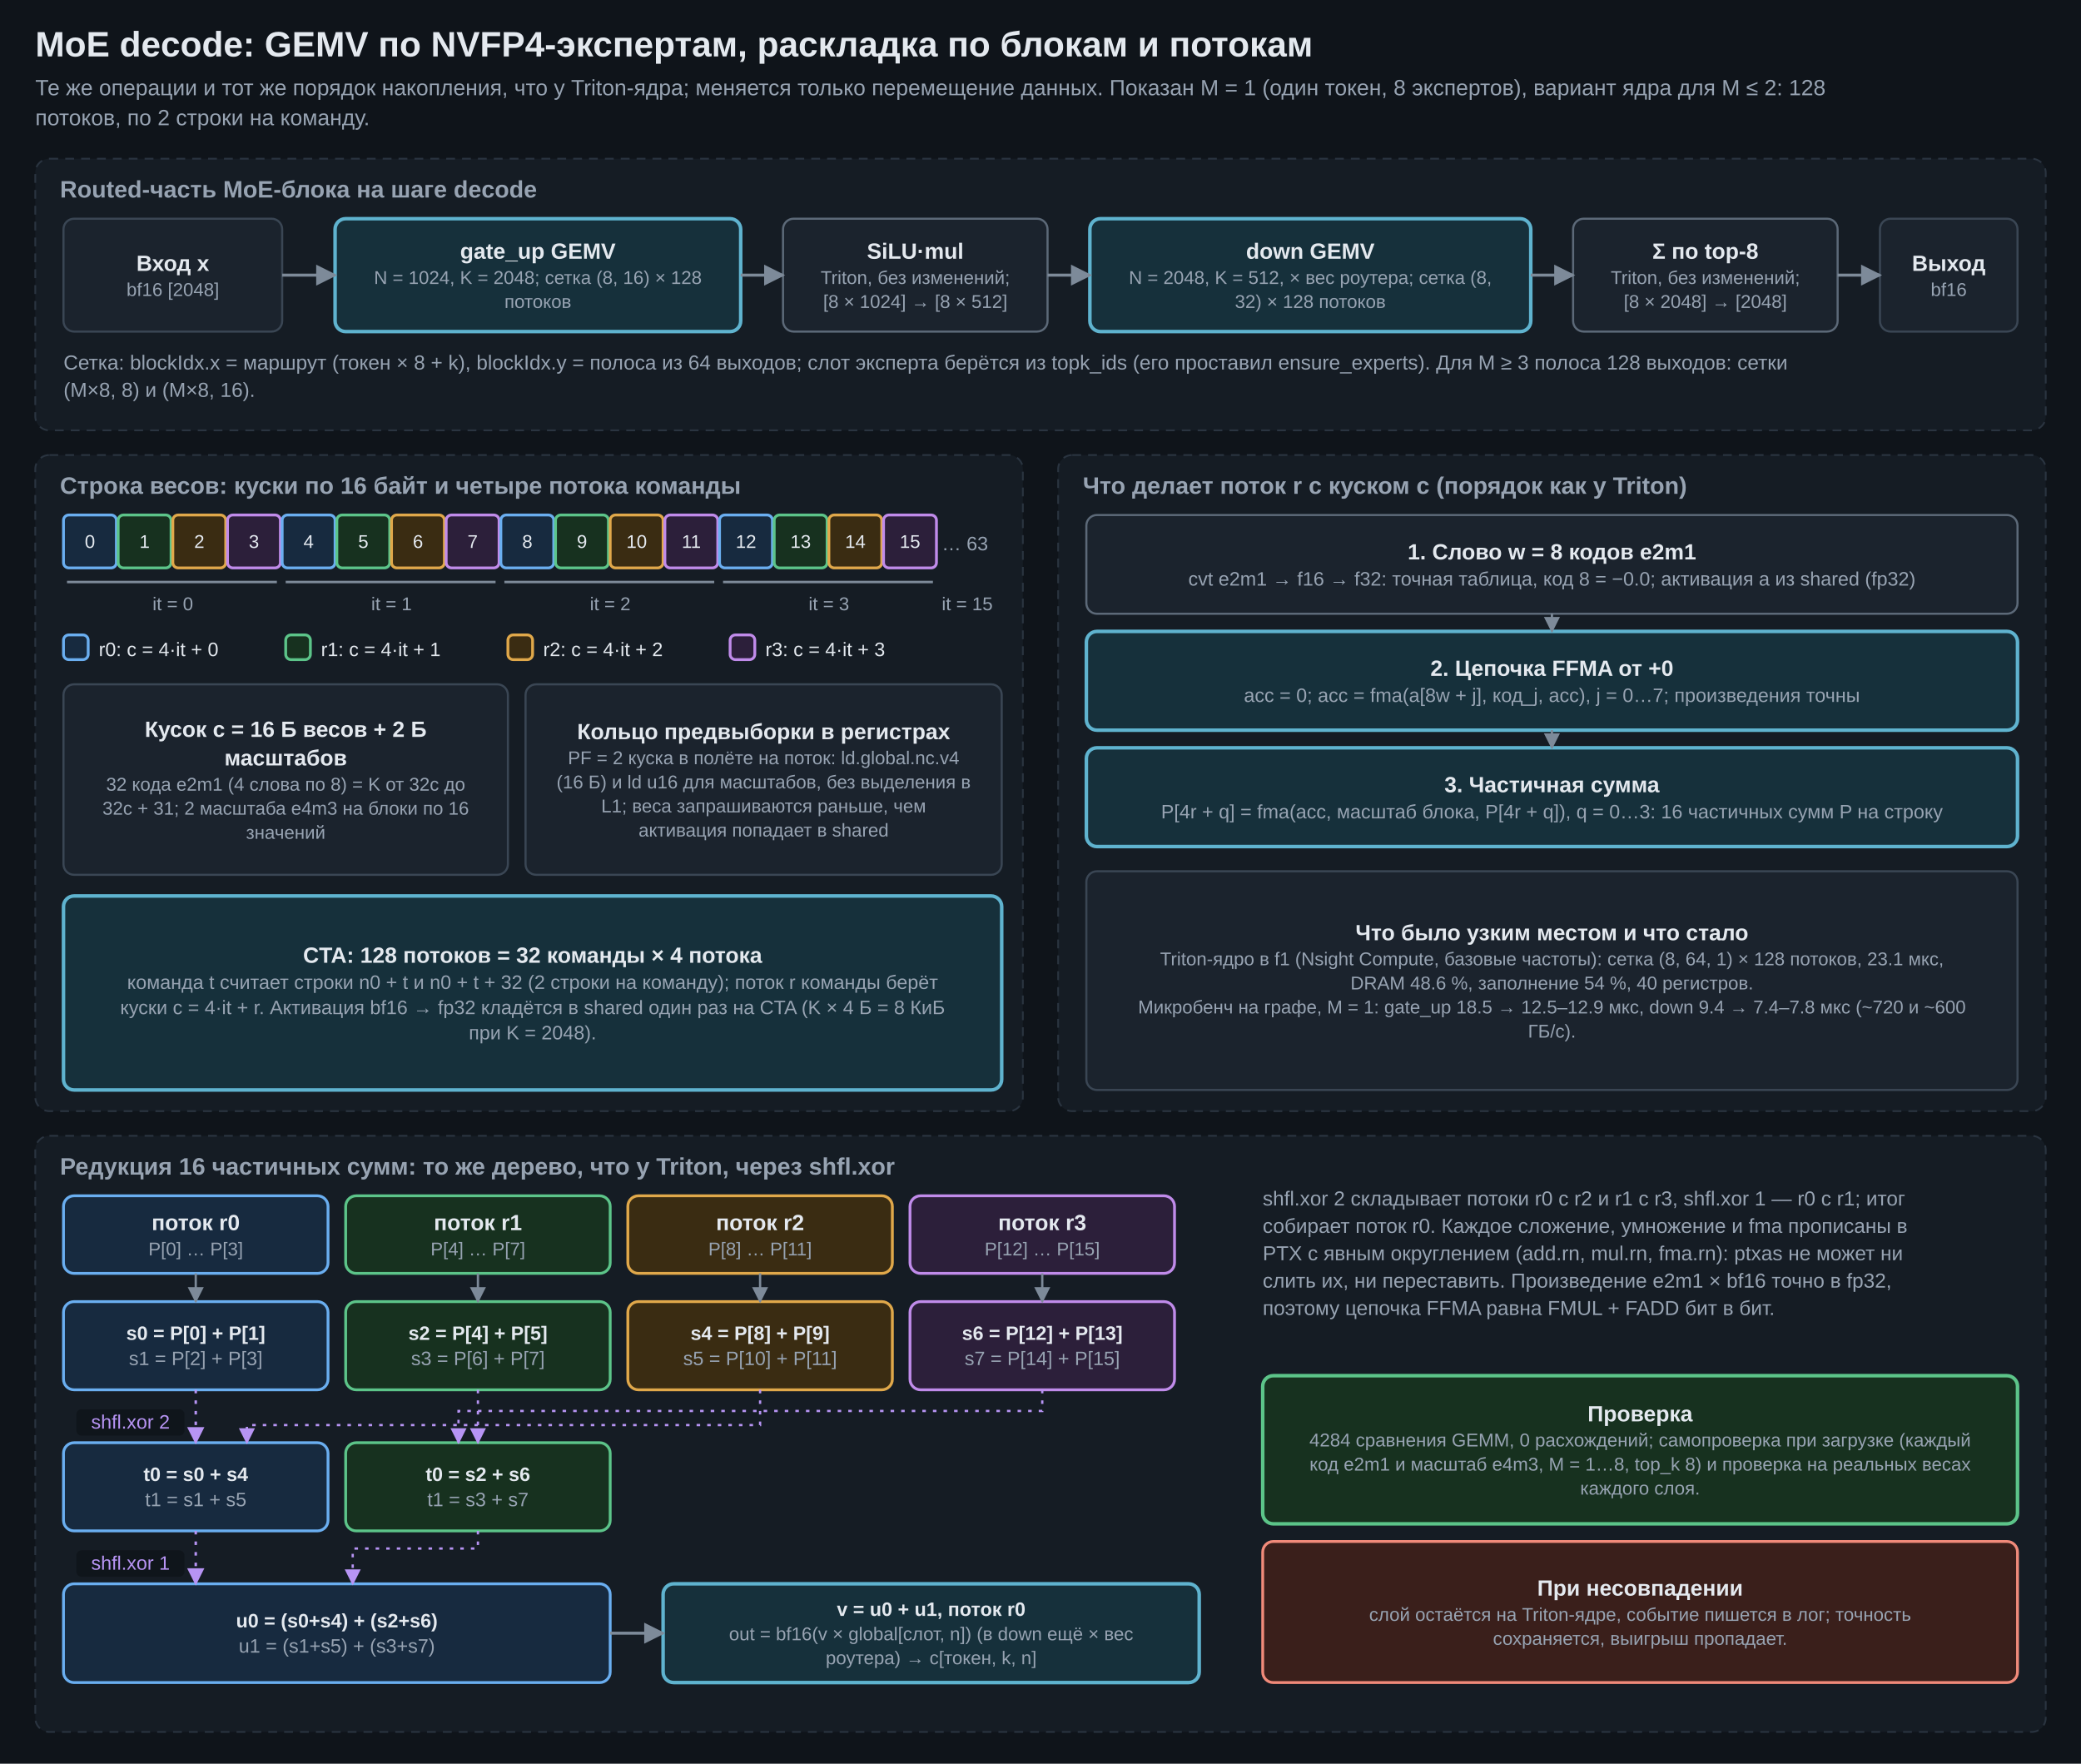
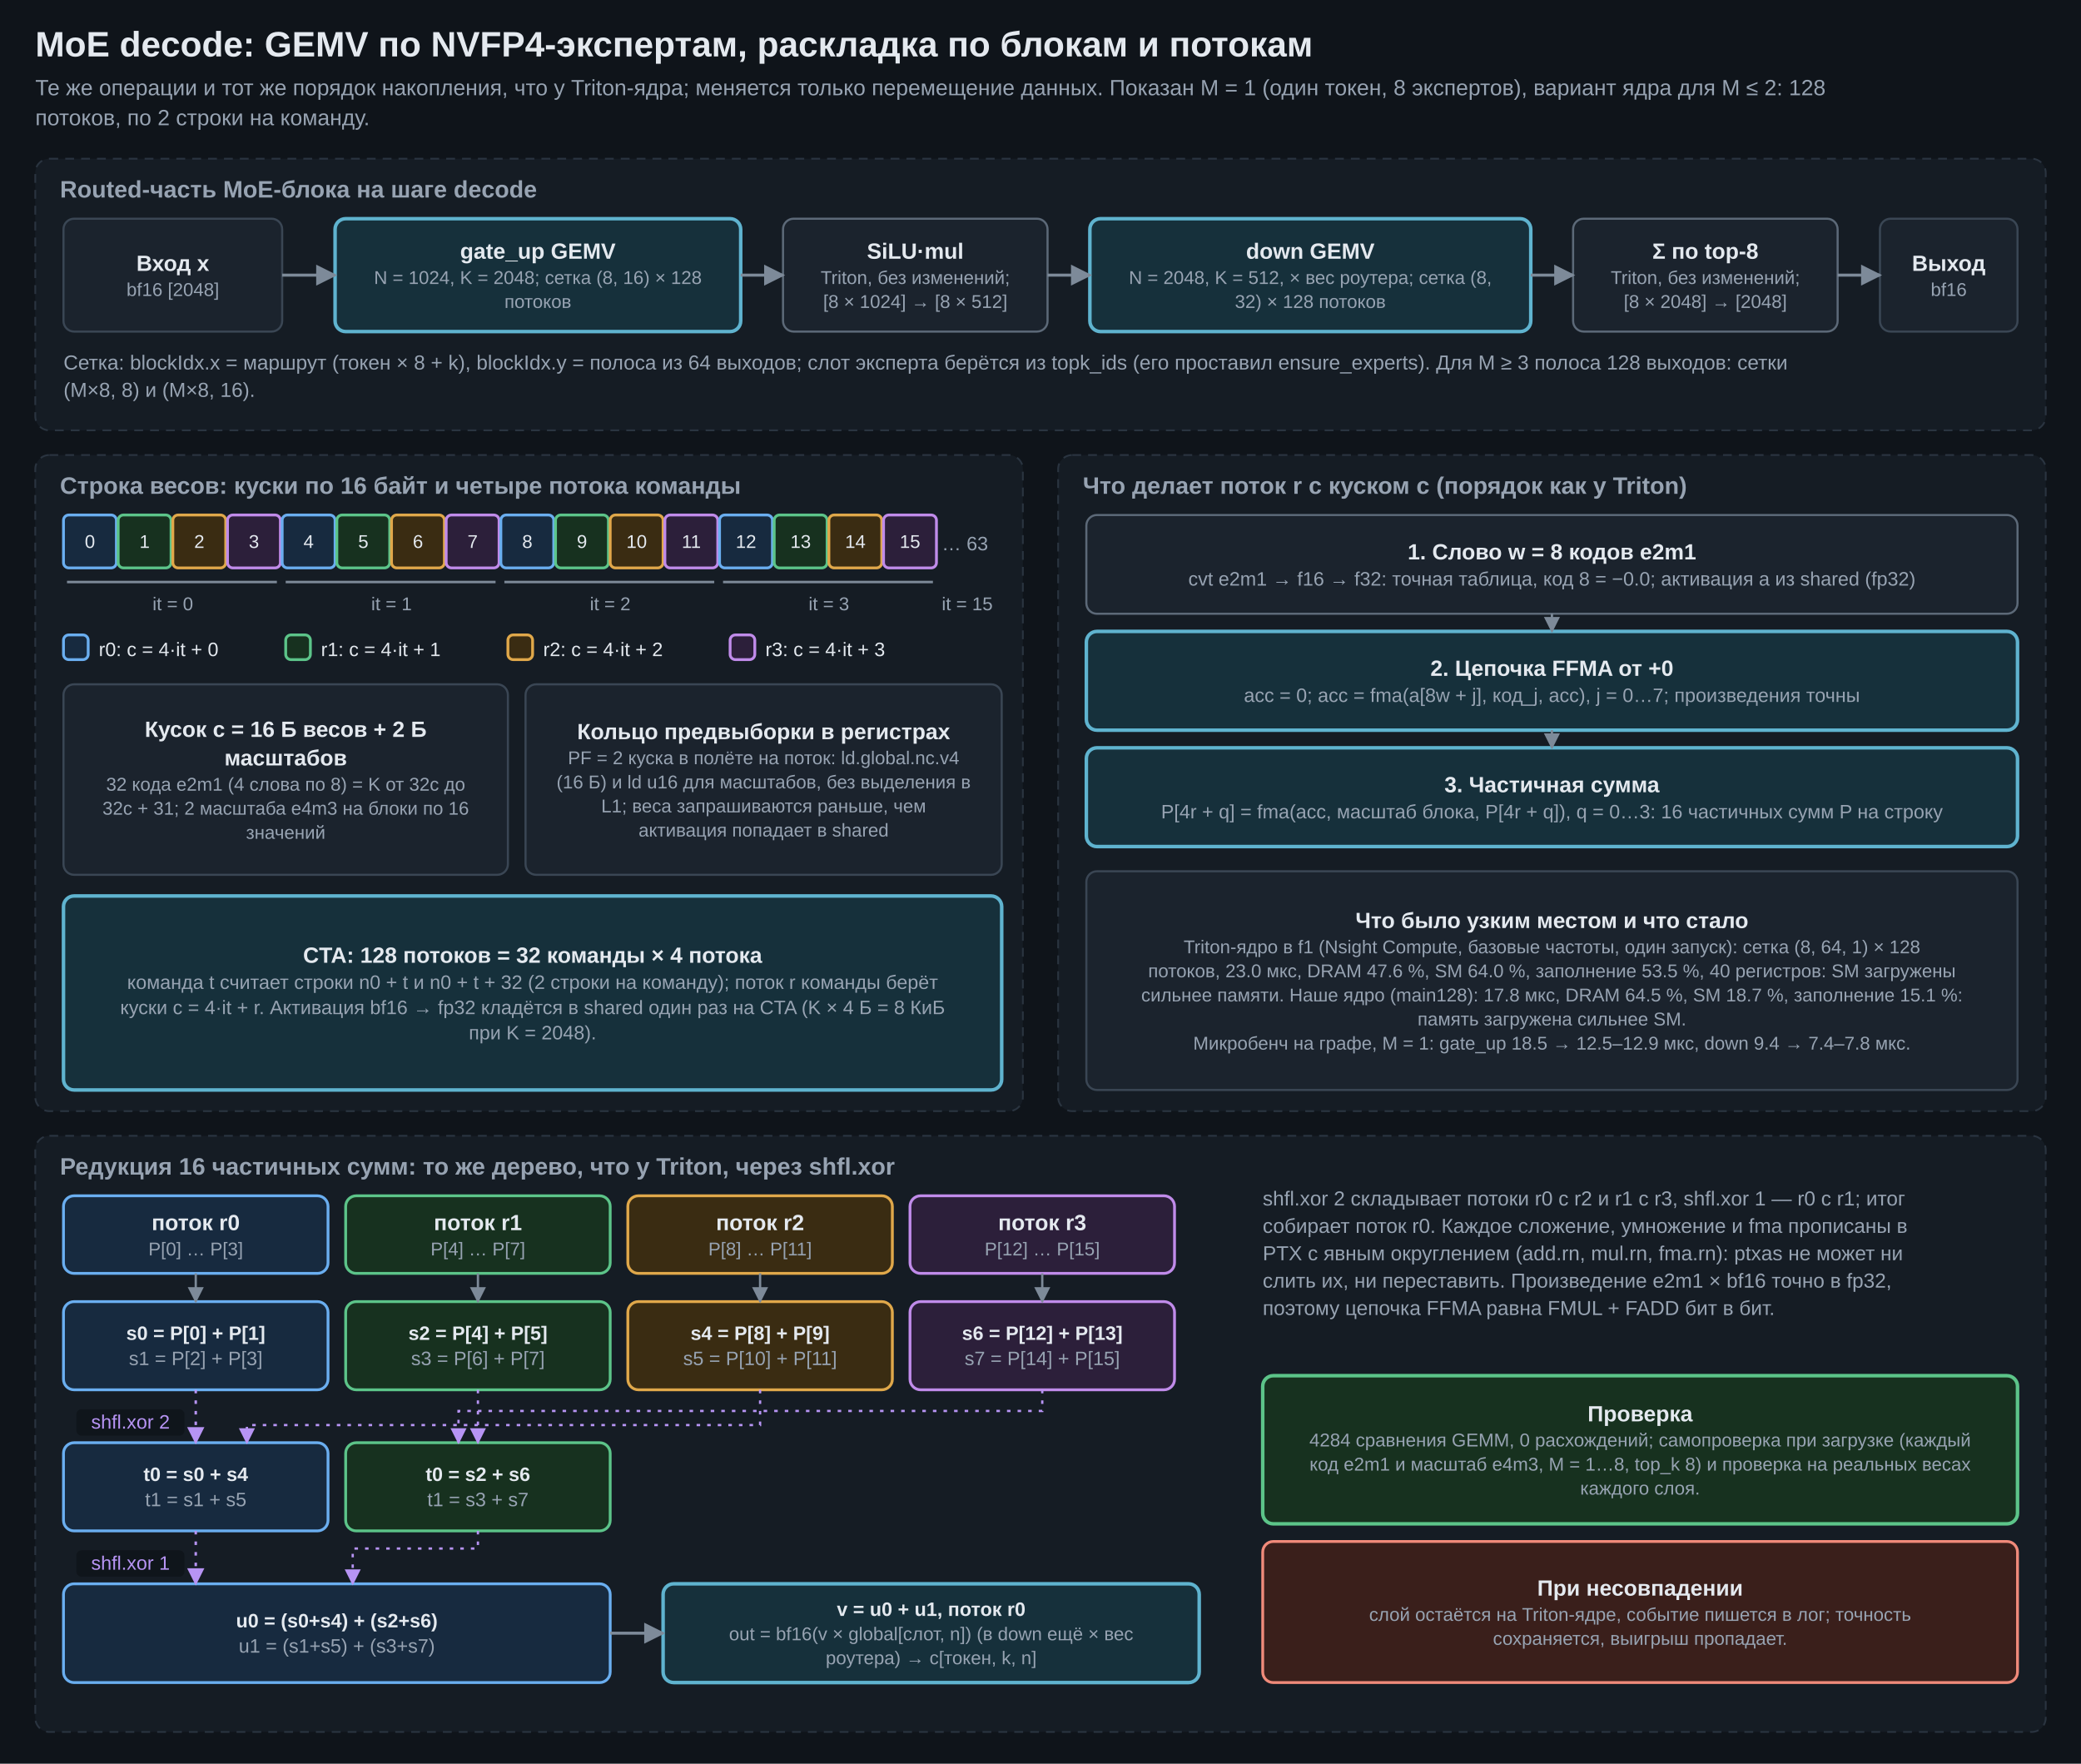
<svg xmlns="http://www.w3.org/2000/svg" viewBox="0 0 1180 1000" width="1180" height="1000" font-family="IBM Plex Sans, Segoe UI, Arial, sans-serif" role="img" aria-label="MoE decode: GEMV по NVFP4-экспертам, раскладка по блокам и потокам">
  <rect width="1180" height="1000" fill="#0f141a" />
  <defs>
    <marker id="m-flow" viewBox="0 0 10 10" refX="9" refY="5" markerWidth="7" markerHeight="7" orient="auto">
      <path d="M0,0 L10,5 L0,10 z" fill="#7d8a99" />
    </marker>
    <marker id="m-xfer" viewBox="0 0 10 10" refX="9" refY="5" markerWidth="7" markerHeight="7" orient="auto">
      <path d="M0,0 L10,5 L0,10 z" fill="#e0a84a" />
    </marker>
    <marker id="m-sync" viewBox="0 0 10 10" refX="9" refY="5" markerWidth="7" markerHeight="7" orient="auto">
      <path d="M0,0 L10,5 L0,10 z" fill="#b794f4" />
    </marker>
    <marker id="m-lever" viewBox="0 0 10 10" refX="9" refY="5" markerWidth="7" markerHeight="7" orient="auto">
      <path d="M0,0 L10,5 L0,10 z" fill="#5fb3cf" />
    </marker>
    <marker id="m-old" viewBox="0 0 10 10" refX="9" refY="5" markerWidth="7" markerHeight="7" orient="auto">
      <path d="M0,0 L10,5 L0,10 z" fill="#f08a7a" />
    </marker>
    <marker id="m-a0" viewBox="0 0 10 10" refX="9" refY="5" markerWidth="7" markerHeight="7" orient="auto">
      <path d="M0,0 L10,5 L0,10 z" fill="#6aaef0" />
    </marker>
    <marker id="m-a1" viewBox="0 0 10 10" refX="9" refY="5" markerWidth="7" markerHeight="7" orient="auto">
      <path d="M0,0 L10,5 L0,10 z" fill="#5cc489" />
    </marker>
    <marker id="m-a2" viewBox="0 0 10 10" refX="9" refY="5" markerWidth="7" markerHeight="7" orient="auto">
      <path d="M0,0 L10,5 L0,10 z" fill="#e0a84a" />
    </marker>
  </defs>
  <text x="20" y="32" font-size="20" font-weight="600" fill="#e4e9ef">MoE decode: GEMV по NVFP4-экспертам, раскладка по блокам и потокам</text>
  <text x="20" y="54" font-size="12.5" fill="#97a3b2">Те же операции и тот же порядок накопления, что у Triton-ядра; меняется только перемещение данных. Показан M = 1 (один токен, 8 экспертов), вариант ядра для M ≤ 2: 128</text>
  <text x="20" y="71" font-size="12.5" fill="#97a3b2">потоков, по 2 строки на команду.</text>
  <rect x="20" y="90" width="1140" height="154" rx="8" fill="#151c24" stroke="#2a3440" stroke-dasharray="5 4" />
  <text x="34" y="112" font-size="13.5" font-weight="600" fill="#97a3b2">Routed-часть MoE-блока на шаге decode</text>
  <rect x="20" y="258" width="560" height="372" rx="8" fill="#151c24" stroke="#2a3440" stroke-dasharray="5 4" />
  <text x="34" y="280" font-size="13.5" font-weight="600" fill="#97a3b2">Строка весов: куски по 16 байт и четыре потока команды</text>
  <rect x="600" y="258" width="560" height="372" rx="8" fill="#151c24" stroke="#2a3440" stroke-dasharray="5 4" />
  <text x="614" y="280" font-size="13.5" font-weight="600" fill="#97a3b2">Что делает поток r с куском c (порядок как у Triton)</text>
  <rect x="20" y="644" width="1140" height="338" rx="8" fill="#151c24" stroke="#2a3440" stroke-dasharray="5 4" />
  <text x="34" y="666" font-size="13.5" font-weight="600" fill="#97a3b2">Редукция 16 частичных сумм: то же дерево, что у Triton, через shfl.xor</text>
  <rect x="36" y="124" width="124" height="64" rx="6" fill="#1b232d" stroke="#3a4654" stroke-width="1.2" />
  <text x="98.0" y="153.6" font-size="12.5" font-weight="600" fill="#e4e9ef" text-anchor="middle">Вход x</text>
  <text x="98.0" y="167.8" font-size="10.5" font-weight="400" fill="#97a3b2" text-anchor="middle">bf16 [2048]</text>
  <rect x="190" y="124" width="230" height="64" rx="6" fill="#16303b" stroke="#5fb3cf" stroke-width="2" />
  <text x="305.0" y="146.7" font-size="12.5" font-weight="600" fill="#e4e9ef" text-anchor="middle">gate_up GEMV</text>
  <text x="305.0" y="161.0" font-size="10.5" font-weight="400" fill="#97a3b2" text-anchor="middle">N = 1024, K = 2048; сетка (8, 16) × 128</text>
  <text x="305.0" y="174.6" font-size="10.5" font-weight="400" fill="#97a3b2" text-anchor="middle">потоков</text>
  <rect x="444" y="124" width="150" height="64" rx="6" fill="#1b232d" stroke="#5c6978" stroke-width="1.2" />
  <text x="519.0" y="146.7" font-size="12.5" font-weight="600" fill="#e4e9ef" text-anchor="middle">SiLU·mul</text>
  <text x="519.0" y="161.0" font-size="10.5" font-weight="400" fill="#97a3b2" text-anchor="middle">Triton, без изменений;</text>
  <text x="519.0" y="174.6" font-size="10.5" font-weight="400" fill="#97a3b2" text-anchor="middle">[8 × 1024] → [8 × 512]</text>
  <rect x="618" y="124" width="250" height="64" rx="6" fill="#16303b" stroke="#5fb3cf" stroke-width="2" />
  <text x="743.0" y="146.7" font-size="12.5" font-weight="600" fill="#e4e9ef" text-anchor="middle">down GEMV</text>
  <text x="743.0" y="161.0" font-size="10.5" font-weight="400" fill="#97a3b2" text-anchor="middle">N = 2048, K = 512, × вес роутера; сетка (8,</text>
  <text x="743.0" y="174.6" font-size="10.5" font-weight="400" fill="#97a3b2" text-anchor="middle">32) × 128 потоков</text>
  <rect x="892" y="124" width="150" height="64" rx="6" fill="#1b232d" stroke="#5c6978" stroke-width="1.2" />
  <text x="967.0" y="146.7" font-size="12.5" font-weight="600" fill="#e4e9ef" text-anchor="middle">Σ по top-8</text>
  <text x="967.0" y="161.0" font-size="10.5" font-weight="400" fill="#97a3b2" text-anchor="middle">Triton, без изменений;</text>
  <text x="967.0" y="174.6" font-size="10.5" font-weight="400" fill="#97a3b2" text-anchor="middle">[8 × 2048] → [2048]</text>
  <rect x="1066" y="124" width="78" height="64" rx="6" fill="#1b232d" stroke="#3a4654" stroke-width="1.2" />
  <text x="1105.0" y="153.6" font-size="12.5" font-weight="600" fill="#e4e9ef" text-anchor="middle">Выход</text>
  <text x="1105.0" y="167.8" font-size="10.5" font-weight="400" fill="#97a3b2" text-anchor="middle">bf16</text>
  <text x="36" y="209.5" font-size="11.5" font-weight="400" fill="#97a3b2" text-anchor="start">Сетка: blockIdx.x = маршрут (токен × 8 + k), blockIdx.y = полоса из 64 выходов; слот эксперта берётся из topk_ids (его проставил ensure_experts). Для M ≥ 3 полоса 128 выходов: сетки</text>
  <text x="36" y="225.025" font-size="11.5" font-weight="400" fill="#97a3b2" text-anchor="start">(M×8, 8) и (M×8, 16).</text>
  <rect x="36" y="292" width="30" height="30" rx="3" fill="#172a3f" stroke="#6aaef0" stroke-width="1.6" />
  <text x="51.0" y="310.675" font-size="10.5" fill="#e4e9ef" text-anchor="middle">0</text>
  <rect x="67" y="292" width="30" height="30" rx="3" fill="#17311f" stroke="#5cc489" stroke-width="1.6" />
  <text x="82.0" y="310.675" font-size="10.5" fill="#e4e9ef" text-anchor="middle">1</text>
  <rect x="98" y="292" width="30" height="30" rx="3" fill="#3a2c12" stroke="#e0a84a" stroke-width="1.6" />
  <text x="113.0" y="310.675" font-size="10.5" fill="#e4e9ef" text-anchor="middle">2</text>
  <rect x="129" y="292" width="30" height="30" rx="3" fill="#2c1f3a" stroke="#c08bea" stroke-width="1.6" />
  <text x="144.0" y="310.675" font-size="10.5" fill="#e4e9ef" text-anchor="middle">3</text>
  <rect x="160" y="292" width="30" height="30" rx="3" fill="#172a3f" stroke="#6aaef0" stroke-width="1.6" />
  <text x="175.0" y="310.675" font-size="10.5" fill="#e4e9ef" text-anchor="middle">4</text>
  <rect x="191" y="292" width="30" height="30" rx="3" fill="#17311f" stroke="#5cc489" stroke-width="1.6" />
  <text x="206.0" y="310.675" font-size="10.5" fill="#e4e9ef" text-anchor="middle">5</text>
  <rect x="222" y="292" width="30" height="30" rx="3" fill="#3a2c12" stroke="#e0a84a" stroke-width="1.6" />
  <text x="237.0" y="310.675" font-size="10.5" fill="#e4e9ef" text-anchor="middle">6</text>
  <rect x="253" y="292" width="30" height="30" rx="3" fill="#2c1f3a" stroke="#c08bea" stroke-width="1.6" />
  <text x="268.0" y="310.675" font-size="10.5" fill="#e4e9ef" text-anchor="middle">7</text>
  <rect x="284" y="292" width="30" height="30" rx="3" fill="#172a3f" stroke="#6aaef0" stroke-width="1.6" />
  <text x="299.0" y="310.675" font-size="10.5" fill="#e4e9ef" text-anchor="middle">8</text>
  <rect x="315" y="292" width="30" height="30" rx="3" fill="#17311f" stroke="#5cc489" stroke-width="1.6" />
  <text x="330.0" y="310.675" font-size="10.5" fill="#e4e9ef" text-anchor="middle">9</text>
  <rect x="346" y="292" width="30" height="30" rx="3" fill="#3a2c12" stroke="#e0a84a" stroke-width="1.6" />
  <text x="361.0" y="310.675" font-size="10.5" fill="#e4e9ef" text-anchor="middle">10</text>
  <rect x="377" y="292" width="30" height="30" rx="3" fill="#2c1f3a" stroke="#c08bea" stroke-width="1.6" />
  <text x="392.0" y="310.675" font-size="10.5" fill="#e4e9ef" text-anchor="middle">11</text>
  <rect x="408" y="292" width="30" height="30" rx="3" fill="#172a3f" stroke="#6aaef0" stroke-width="1.6" />
  <text x="423.0" y="310.675" font-size="10.5" fill="#e4e9ef" text-anchor="middle">12</text>
  <rect x="439" y="292" width="30" height="30" rx="3" fill="#17311f" stroke="#5cc489" stroke-width="1.6" />
  <text x="454.0" y="310.675" font-size="10.5" fill="#e4e9ef" text-anchor="middle">13</text>
  <rect x="470" y="292" width="30" height="30" rx="3" fill="#3a2c12" stroke="#e0a84a" stroke-width="1.6" />
  <text x="485.0" y="310.675" font-size="10.5" fill="#e4e9ef" text-anchor="middle">14</text>
  <rect x="501" y="292" width="30" height="30" rx="3" fill="#2c1f3a" stroke="#c08bea" stroke-width="1.6" />
  <text x="516.0" y="310.675" font-size="10.5" fill="#e4e9ef" text-anchor="middle">15</text>
  <text x="534" y="312" font-size="11" font-weight="400" fill="#97a3b2" text-anchor="start">… 63</text>
  <text x="98" y="346" font-size="10.5" font-weight="400" fill="#97a3b2" text-anchor="middle">it = 0</text>
  <text x="222" y="346" font-size="10.5" font-weight="400" fill="#97a3b2" text-anchor="middle">it = 1</text>
  <text x="346" y="346" font-size="10.5" font-weight="400" fill="#97a3b2" text-anchor="middle">it = 2</text>
  <text x="470" y="346" font-size="10.5" font-weight="400" fill="#97a3b2" text-anchor="middle">it = 3</text>
  <text x="534" y="346" font-size="10.5" font-weight="400" fill="#97a3b2" text-anchor="start">it = 15</text>
  <rect x="36" y="360" width="14" height="14" rx="3" fill="#172a3f" stroke="#6aaef0" stroke-width="1.6" />
  <text x="56" y="372" font-size="11" font-weight="400" fill="#e4e9ef" text-anchor="start">r0: c = 4·it + 0</text>
  <rect x="162" y="360" width="14" height="14" rx="3" fill="#17311f" stroke="#5cc489" stroke-width="1.6" />
  <text x="182" y="372" font-size="11" font-weight="400" fill="#e4e9ef" text-anchor="start">r1: c = 4·it + 1</text>
  <rect x="288" y="360" width="14" height="14" rx="3" fill="#3a2c12" stroke="#e0a84a" stroke-width="1.6" />
  <text x="308" y="372" font-size="11" font-weight="400" fill="#e4e9ef" text-anchor="start">r2: c = 4·it + 2</text>
  <rect x="414" y="360" width="14" height="14" rx="3" fill="#2c1f3a" stroke="#c08bea" stroke-width="1.6" />
  <text x="434" y="372" font-size="11" font-weight="400" fill="#e4e9ef" text-anchor="start">r3: c = 4·it + 3</text>
  <rect x="36" y="388" width="252" height="108" rx="6" fill="#1b232d" stroke="#3a4654" stroke-width="1.2" />
  <text x="162.0" y="417.8" font-size="12.5" font-weight="600" fill="#e4e9ef" text-anchor="middle">Кусок c = 16 Б весов + 2 Б</text>
  <text x="162.0" y="434.0" font-size="12.5" font-weight="600" fill="#e4e9ef" text-anchor="middle">масштабов</text>
  <text x="162.0" y="448.3" font-size="10.5" font-weight="400" fill="#97a3b2" text-anchor="middle">32 кода e2m1 (4 слова по 8) = K от 32c до</text>
  <text x="162.0" y="461.9" font-size="10.5" font-weight="400" fill="#97a3b2" text-anchor="middle">32c + 31; 2 масштаба e4m3 на блоки по 16</text>
  <text x="162.0" y="475.6" font-size="10.5" font-weight="400" fill="#97a3b2" text-anchor="middle">значений</text>
  <rect x="298" y="388" width="270" height="108" rx="6" fill="#1b232d" stroke="#3a4654" stroke-width="1.2" />
  <text x="433.0" y="419.1" font-size="12.5" font-weight="600" fill="#e4e9ef" text-anchor="middle">Кольцо предвыборки в регистрах</text>
  <text x="433.0" y="433.3" font-size="10.5" font-weight="400" fill="#97a3b2" text-anchor="middle">PF = 2 куска в полёте на поток: ld.global.nc.v4</text>
  <text x="433.0" y="447.0" font-size="10.5" font-weight="400" fill="#97a3b2" text-anchor="middle">(16 Б) и ld u16 для масштабов, без выделения в</text>
  <text x="433.0" y="460.6" font-size="10.5" font-weight="400" fill="#97a3b2" text-anchor="middle">L1; веса запрашиваются раньше, чем</text>
  <text x="433.0" y="474.3" font-size="10.5" font-weight="400" fill="#97a3b2" text-anchor="middle">активация попадает в shared</text>
  <rect x="36" y="508" width="532" height="110" rx="6" fill="#16303b" stroke="#5fb3cf" stroke-width="2" />
  <text x="302.0" y="545.9" font-size="12.5" font-weight="600" fill="#e4e9ef" text-anchor="middle">CTA: 128 потоков = 32 команды × 4 потока</text>
  <text x="302.0" y="560.7" font-size="11" font-weight="400" fill="#97a3b2" text-anchor="middle">команда t считает строки n0 + t и n0 + t + 32 (2 строки на команду); поток r команды берёт</text>
  <text x="302.0" y="575.0" font-size="11" font-weight="400" fill="#97a3b2" text-anchor="middle">куски c = 4·it + r. Активация bf16 → fp32 кладётся в shared один раз на CTA (K × 4 Б = 8 КиБ</text>
  <text x="302.0" y="589.3" font-size="11" font-weight="400" fill="#97a3b2" text-anchor="middle">при K = 2048).</text>
  <rect x="616" y="292" width="528" height="56" rx="6" fill="#1b232d" stroke="#5c6978" stroke-width="1.2" />
  <text x="880.0" y="317.2" font-size="12.5" font-weight="600" fill="#e4e9ef" text-anchor="middle">1. Слово w = 8 кодов e2m1</text>
  <text x="880.0" y="332.0" font-size="11" font-weight="400" fill="#97a3b2" text-anchor="middle">cvt e2m1 → f16 → f32: точная таблица, код 8 = −0.0; активация a из shared (fp32)</text>
  <rect x="616" y="358" width="528" height="56" rx="6" fill="#16303b" stroke="#5fb3cf" stroke-width="2" />
  <text x="880.0" y="383.2" font-size="12.5" font-weight="600" fill="#e4e9ef" text-anchor="middle">2. Цепочка FFMA от +0</text>
  <text x="880.0" y="398.0" font-size="11" font-weight="400" fill="#97a3b2" text-anchor="middle">acc = 0; acc = fma(a[8w + j], код_j, acc), j = 0…7; произведения точны</text>
  <rect x="616" y="424" width="528" height="56" rx="6" fill="#16303b" stroke="#5fb3cf" stroke-width="2" />
  <text x="880.0" y="449.2" font-size="12.5" font-weight="600" fill="#e4e9ef" text-anchor="middle">3. Частичная сумма</text>
  <text x="880.0" y="464.0" font-size="11" font-weight="400" fill="#97a3b2" text-anchor="middle">P[4r + q] = fma(acc, масштаб блока, P[4r + q]), q = 0…3: 16 частичных сумм P на строку</text>
  <rect x="616" y="494" width="528" height="124" rx="6" fill="#1b232d" stroke="#3a4654" stroke-width="1.2" />
-   <text x="880.0" y="533.1" font-size="12.5" font-weight="600" fill="#e4e9ef" text-anchor="middle">Что было узким местом и что стало</text>
-   <text x="880.0" y="547.3" font-size="10.5" font-weight="400" fill="#97a3b2" text-anchor="middle">Triton-ядро в f1 (Nsight Compute, базовые частоты): сетка (8, 64, 1) × 128 потоков, 23.1 мкс,</text>
-   <text x="880.0" y="561.0" font-size="10.5" font-weight="400" fill="#97a3b2" text-anchor="middle">DRAM 48.6 %, заполнение 54 %, 40 регистров.</text>
-   <text x="880.0" y="574.6" font-size="10.5" font-weight="400" fill="#97a3b2" text-anchor="middle">Микробенч на графе, M = 1: gate_up 18.5 → 12.5–12.9 мкс, down 9.4 → 7.4–7.8 мкс (~720 и ~600</text>
-   <text x="880.0" y="588.3" font-size="10.5" font-weight="400" fill="#97a3b2" text-anchor="middle">ГБ/с).</text>
+   <text x="880.0" y="526.2" font-size="12.5" font-weight="600" fill="#e4e9ef" text-anchor="middle">Что было узким местом и что стало</text>
+   <text x="880.0" y="540.5" font-size="10.5" font-weight="400" fill="#97a3b2" text-anchor="middle">Triton-ядро в f1 (Nsight Compute, базовые частоты, один запуск): сетка (8, 64, 1) × 128</text>
+   <text x="880.0" y="554.1" font-size="10.5" font-weight="400" fill="#97a3b2" text-anchor="middle">потоков, 23.0 мкс, DRAM 47.6 %, SM 64.0 %, заполнение 53.5 %, 40 регистров: SM загружены</text>
+   <text x="880.0" y="567.8" font-size="10.5" font-weight="400" fill="#97a3b2" text-anchor="middle">сильнее памяти. Наше ядро (main128): 17.8 мкс, DRAM 64.5 %, SM 18.7 %, заполнение 15.1 %:</text>
+   <text x="880.0" y="581.4" font-size="10.5" font-weight="400" fill="#97a3b2" text-anchor="middle">память загружена сильнее SM.</text>
+   <text x="880.0" y="595.1" font-size="10.5" font-weight="400" fill="#97a3b2" text-anchor="middle">Микробенч на графе, M = 1: gate_up 18.5 → 12.5–12.9 мкс, down 9.4 → 7.4–7.8 мкс.</text>
  <rect x="36" y="678" width="150" height="44" rx="6" fill="#172a3f" stroke="#6aaef0" stroke-width="1.6" />
  <text x="111.0" y="697.5" font-size="12.5" font-weight="600" fill="#e4e9ef" text-anchor="middle">поток r0</text>
  <text x="111.0" y="711.8" font-size="10.5" font-weight="400" fill="#97a3b2" text-anchor="middle">P[0] … P[3]</text>
  <rect x="36" y="738" width="150" height="50" rx="6" fill="#172a3f" stroke="#6aaef0" stroke-width="1.6" />
  <text x="111.0" y="759.7" font-size="11" font-weight="600" fill="#e4e9ef" text-anchor="middle">s0 = P[0] + P[1]</text>
  <text x="111.0" y="774.0" font-size="11" font-weight="400" fill="#97a3b2" text-anchor="middle">s1 = P[2] + P[3]</text>
  <rect x="196" y="678" width="150" height="44" rx="6" fill="#17311f" stroke="#5cc489" stroke-width="1.6" />
  <text x="271.0" y="697.5" font-size="12.5" font-weight="600" fill="#e4e9ef" text-anchor="middle">поток r1</text>
  <text x="271.0" y="711.8" font-size="10.5" font-weight="400" fill="#97a3b2" text-anchor="middle">P[4] … P[7]</text>
  <rect x="196" y="738" width="150" height="50" rx="6" fill="#17311f" stroke="#5cc489" stroke-width="1.6" />
  <text x="271.0" y="759.7" font-size="11" font-weight="600" fill="#e4e9ef" text-anchor="middle">s2 = P[4] + P[5]</text>
  <text x="271.0" y="774.0" font-size="11" font-weight="400" fill="#97a3b2" text-anchor="middle">s3 = P[6] + P[7]</text>
  <rect x="356" y="678" width="150" height="44" rx="6" fill="#3a2c12" stroke="#e0a84a" stroke-width="1.6" />
  <text x="431.0" y="697.5" font-size="12.5" font-weight="600" fill="#e4e9ef" text-anchor="middle">поток r2</text>
  <text x="431.0" y="711.8" font-size="10.5" font-weight="400" fill="#97a3b2" text-anchor="middle">P[8] … P[11]</text>
  <rect x="356" y="738" width="150" height="50" rx="6" fill="#3a2c12" stroke="#e0a84a" stroke-width="1.6" />
  <text x="431.0" y="759.7" font-size="11" font-weight="600" fill="#e4e9ef" text-anchor="middle">s4 = P[8] + P[9]</text>
  <text x="431.0" y="774.0" font-size="11" font-weight="400" fill="#97a3b2" text-anchor="middle">s5 = P[10] + P[11]</text>
  <rect x="516" y="678" width="150" height="44" rx="6" fill="#2c1f3a" stroke="#c08bea" stroke-width="1.6" />
  <text x="591.0" y="697.5" font-size="12.5" font-weight="600" fill="#e4e9ef" text-anchor="middle">поток r3</text>
  <text x="591.0" y="711.8" font-size="10.5" font-weight="400" fill="#97a3b2" text-anchor="middle">P[12] … P[15]</text>
  <rect x="516" y="738" width="150" height="50" rx="6" fill="#2c1f3a" stroke="#c08bea" stroke-width="1.6" />
  <text x="591.0" y="759.7" font-size="11" font-weight="600" fill="#e4e9ef" text-anchor="middle">s6 = P[12] + P[13]</text>
  <text x="591.0" y="774.0" font-size="11" font-weight="400" fill="#97a3b2" text-anchor="middle">s7 = P[14] + P[15]</text>
  <rect x="36" y="818" width="150" height="50" rx="6" fill="#172a3f" stroke="#6aaef0" stroke-width="1.6" />
  <text x="111.0" y="839.7" font-size="11" font-weight="600" fill="#e4e9ef" text-anchor="middle">t0 = s0 + s4</text>
  <text x="111.0" y="854.0" font-size="11" font-weight="400" fill="#97a3b2" text-anchor="middle">t1 = s1 + s5</text>
  <rect x="196" y="818" width="150" height="50" rx="6" fill="#17311f" stroke="#5cc489" stroke-width="1.6" />
  <text x="271.0" y="839.7" font-size="11" font-weight="600" fill="#e4e9ef" text-anchor="middle">t0 = s2 + s6</text>
  <text x="271.0" y="854.0" font-size="11" font-weight="400" fill="#97a3b2" text-anchor="middle">t1 = s3 + s7</text>
  <rect x="36" y="898" width="310" height="56" rx="6" fill="#172a3f" stroke="#6aaef0" stroke-width="1.6" />
  <text x="191.0" y="922.7" font-size="11" font-weight="600" fill="#e4e9ef" text-anchor="middle">u0 = (s0+s4) + (s2+s6)</text>
  <text x="191.0" y="937.0" font-size="11" font-weight="400" fill="#97a3b2" text-anchor="middle">u1 = (s1+s5) + (s3+s7)</text>
  <rect x="376" y="898" width="304" height="56" rx="6" fill="#16303b" stroke="#5fb3cf" stroke-width="2" />
  <text x="528.0" y="916.2" font-size="11" font-weight="600" fill="#e4e9ef" text-anchor="middle">v = u0 + u1, поток r0</text>
  <text x="528.0" y="930.0" font-size="10.5" font-weight="400" fill="#97a3b2" text-anchor="middle">out = bf16(v × global[слот, n]) (в down ещё × вес</text>
  <text x="528.0" y="943.6" font-size="10.5" font-weight="400" fill="#97a3b2" text-anchor="middle">роутера) → c[токен, k, n]</text>
  <text x="716" y="683.5" font-size="11.5" font-weight="400" fill="#97a3b2" text-anchor="start">shfl.xor 2 складывает потоки r0 с r2 и r1 с r3, shfl.xor 1 — r0 с r1; итог</text>
  <text x="716" y="699.025" font-size="11.5" font-weight="400" fill="#97a3b2" text-anchor="start">собирает поток r0. Каждое сложение, умножение и fma прописаны в</text>
  <text x="716" y="714.55" font-size="11.5" font-weight="400" fill="#97a3b2" text-anchor="start">PTX с явным округлением (add.rn, mul.rn, fma.rn): ptxas не может ни</text>
  <text x="716" y="730.075" font-size="11.5" font-weight="400" fill="#97a3b2" text-anchor="start">слить их, ни переставить. Произведение e2m1 × bf16 точно в fp32,</text>
  <text x="716" y="745.6" font-size="11.5" font-weight="400" fill="#97a3b2" text-anchor="start">поэтому цепочка FFMA равна FMUL + FADD бит в бит.</text>
  <rect x="716" y="780" width="428" height="84" rx="6" fill="#17311f" stroke="#5cc489" stroke-width="2" />
  <text x="930.0" y="805.9" font-size="12.5" font-weight="600" fill="#e4e9ef" text-anchor="middle">Проверка</text>
  <text x="930.0" y="820.1" font-size="10.5" font-weight="400" fill="#97a3b2" text-anchor="middle">4284 сравнения GEMM, 0 расхождений; самопроверка при загрузке (каждый</text>
  <text x="930.0" y="833.8" font-size="10.5" font-weight="400" fill="#97a3b2" text-anchor="middle">код e2m1 и масштаб e4m3, M = 1…8, top_k 8) и проверка на реальных весах</text>
  <text x="930.0" y="847.4" font-size="10.5" font-weight="400" fill="#97a3b2" text-anchor="middle">каждого слоя.</text>
  <rect x="716" y="874" width="428" height="80" rx="6" fill="#3a1f1b" stroke="#f08a7a" stroke-width="1.6" />
  <text x="930.0" y="904.7" font-size="12.5" font-weight="600" fill="#e4e9ef" text-anchor="middle">При несовпадении</text>
  <text x="930.0" y="919.0" font-size="10.5" font-weight="400" fill="#97a3b2" text-anchor="middle">слой остаётся на Triton-ядре, событие пишется в лог; точность</text>
  <text x="930.0" y="932.6" font-size="10.5" font-weight="400" fill="#97a3b2" text-anchor="middle">сохраняется, выигрыш пропадает.</text>
  <polyline points="160,156 190,156" fill="none" stroke="#7d8a99" stroke-width="1.7" marker-end="url(#m-flow)" />
  <polyline points="420,156 444,156" fill="none" stroke="#7d8a99" stroke-width="1.7" marker-end="url(#m-flow)" />
  <polyline points="594,156 618,156" fill="none" stroke="#7d8a99" stroke-width="1.7" marker-end="url(#m-flow)" />
  <polyline points="868,156 892,156" fill="none" stroke="#7d8a99" stroke-width="1.7" marker-end="url(#m-flow)" />
  <polyline points="1042,156 1066,156" fill="none" stroke="#7d8a99" stroke-width="1.7" marker-end="url(#m-flow)" />
  <polyline points="38,330 157,330" fill="none" stroke="#7d8a99" stroke-width="1.4" />
  <polyline points="162,330 281,330" fill="none" stroke="#7d8a99" stroke-width="1.4" />
  <polyline points="286,330 405,330" fill="none" stroke="#7d8a99" stroke-width="1.4" />
  <polyline points="410,330 529,330" fill="none" stroke="#7d8a99" stroke-width="1.4" />
  <polyline points="880,348 880,358" fill="none" stroke="#7d8a99" stroke-width="1.3" marker-end="url(#m-flow)" />
  <polyline points="880,414 880,424" fill="none" stroke="#7d8a99" stroke-width="1.3" marker-end="url(#m-flow)" />
  <polyline points="111,722 111,738" fill="none" stroke="#7d8a99" stroke-width="1.3" marker-end="url(#m-flow)" />
  <polyline points="271,722 271,738" fill="none" stroke="#7d8a99" stroke-width="1.3" marker-end="url(#m-flow)" />
  <polyline points="431,722 431,738" fill="none" stroke="#7d8a99" stroke-width="1.3" marker-end="url(#m-flow)" />
  <polyline points="591,722 591,738" fill="none" stroke="#7d8a99" stroke-width="1.3" marker-end="url(#m-flow)" />
  <polyline points="111,788 111,818" fill="none" stroke="#b794f4" stroke-width="1.4" stroke-dasharray="2 4" marker-end="url(#m-sync)" />
  <rect x="43.3" y="799.0" width="61.3" height="15" rx="3" fill="#0f141a" fill-opacity="0.9" />
  <text x="74" y="810" font-size="11" fill="#b794f4" text-anchor="middle">shfl.xor 2</text>
  <polyline points="431,788 431,808 140,808 140,818" fill="none" stroke="#b794f4" stroke-width="1.3" stroke-dasharray="2 4" marker-end="url(#m-sync)" />
  <polyline points="591,788 591,800 260,800 260,818" fill="none" stroke="#b794f4" stroke-width="1.3" stroke-dasharray="2 4" marker-end="url(#m-sync)" />
  <polyline points="271,788 271,818" fill="none" stroke="#b794f4" stroke-width="1.3" stroke-dasharray="2 4" marker-end="url(#m-sync)" />
  <polyline points="111,868 111,898" fill="none" stroke="#b794f4" stroke-width="1.4" stroke-dasharray="2 4" marker-end="url(#m-sync)" />
  <rect x="43.3" y="879.0" width="61.3" height="15" rx="3" fill="#0f141a" fill-opacity="0.9" />
  <text x="74" y="890" font-size="11" fill="#b794f4" text-anchor="middle">shfl.xor 1</text>
  <polyline points="271,868 271,878 200,878 200,898" fill="none" stroke="#b794f4" stroke-width="1.3" stroke-dasharray="2 4" marker-end="url(#m-sync)" />
  <polyline points="346,926 376,926" fill="none" stroke="#7d8a99" stroke-width="1.7" marker-end="url(#m-flow)" />
</svg>
